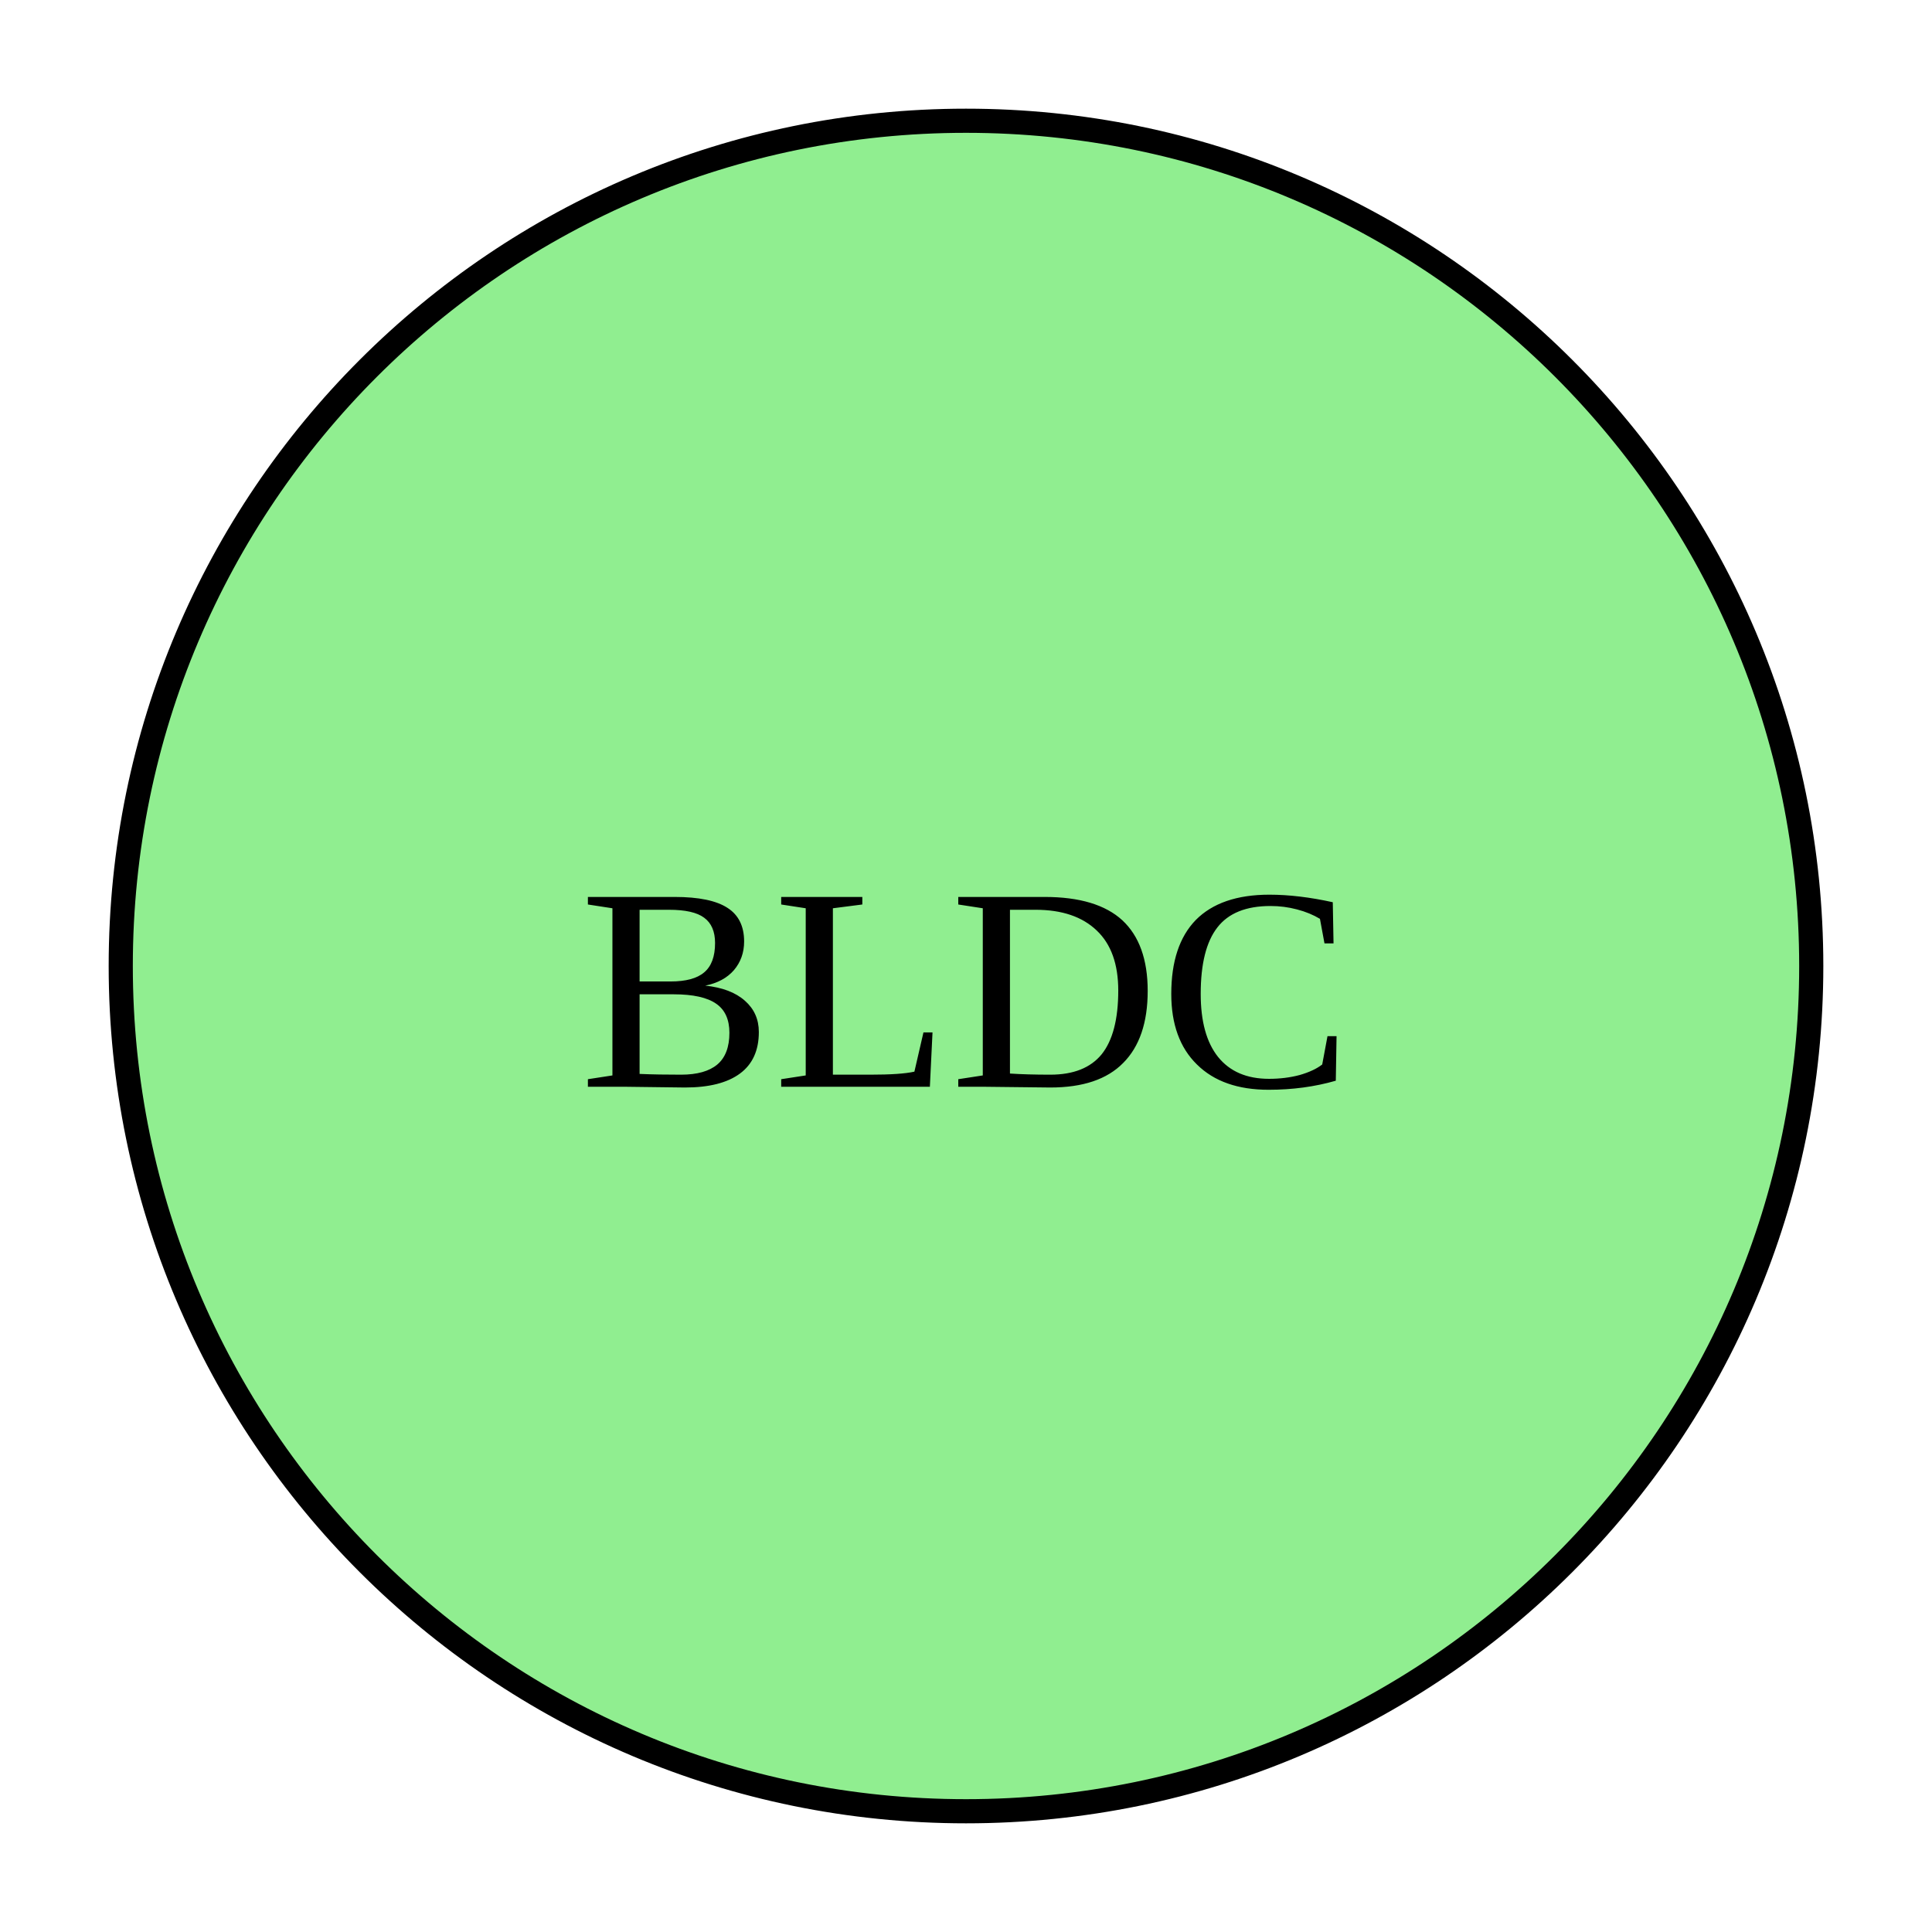
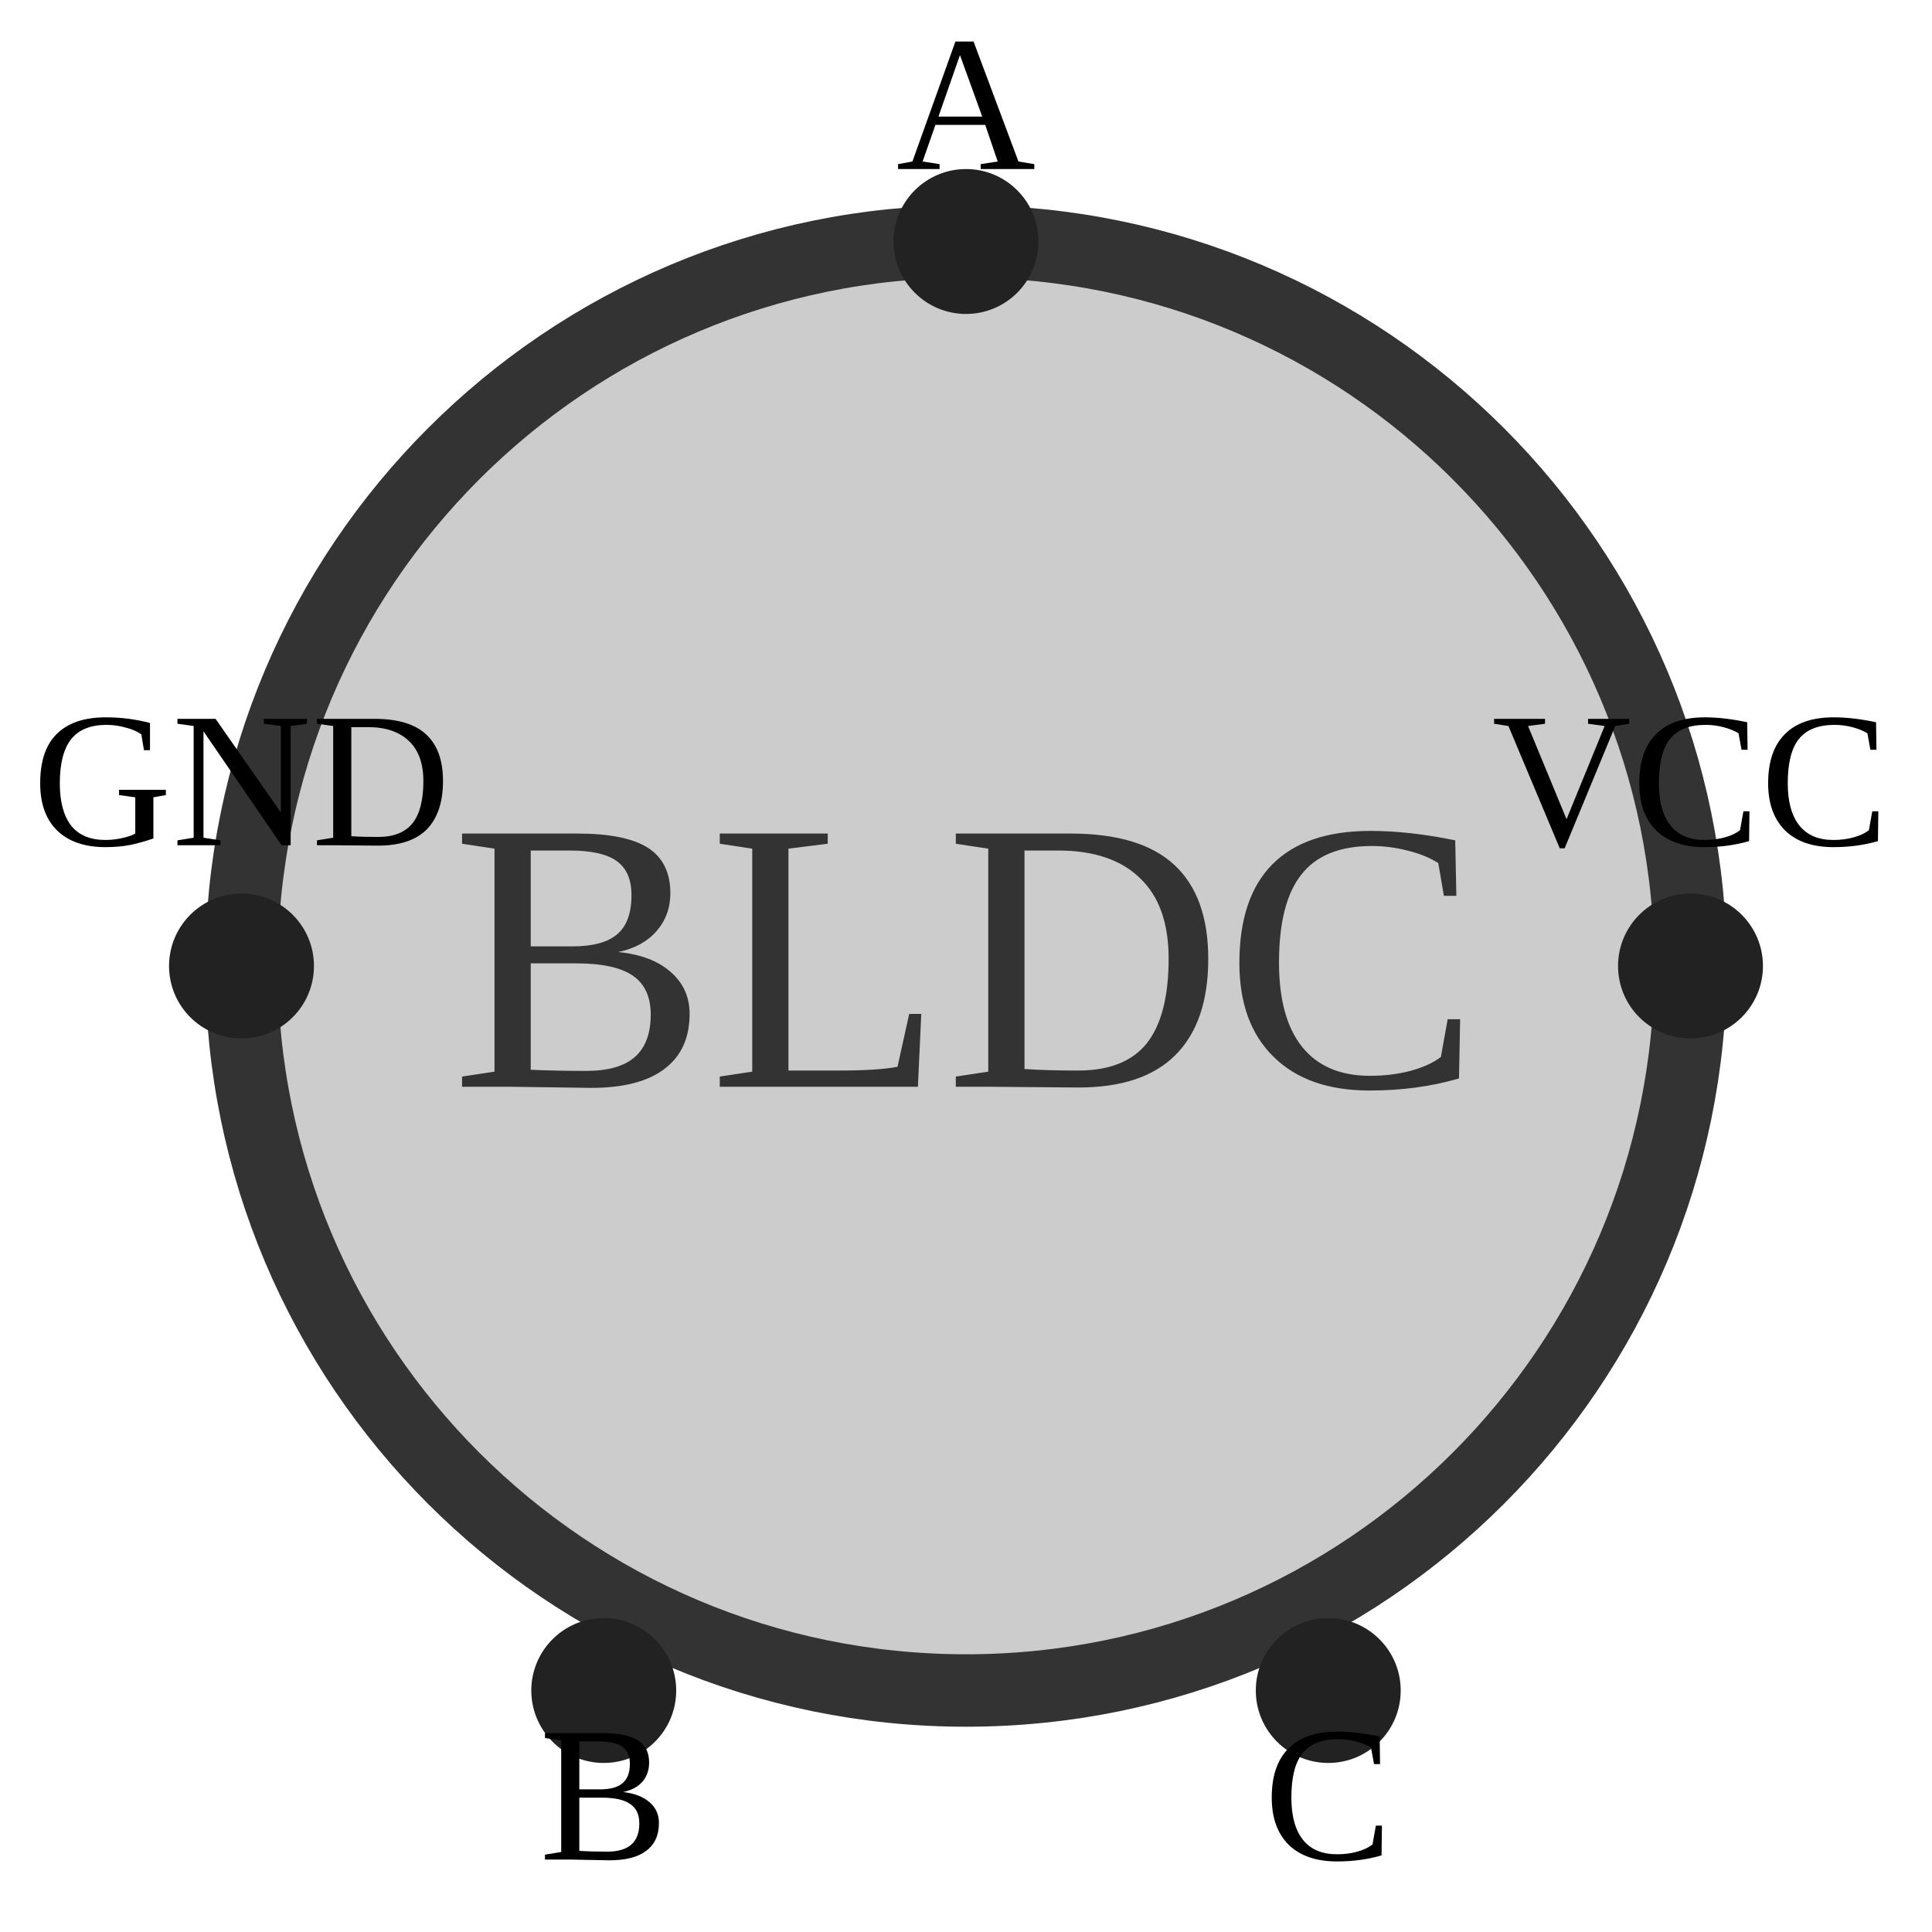
- <svg xmlns="http://www.w3.org/2000/svg" width="80" height="80">
-   <circle cx="40" cy="40" r="35" fill="lightgreen" stroke="black" />
-   <text x="40" y="45" font-size="12" text-anchor="middle">BLDC</text>
+ <svg xmlns="http://www.w3.org/2000/svg" width="80" height="80" viewBox="0 0 80 80">
+   <circle cx="40" cy="40" r="30" fill="#ccc" stroke="#333" stroke-width="3" />
+   <text x="40" y="45" font-size="16" fill="#333" text-anchor="middle">BLDC</text>
+   <circle cx="10" cy="40" r="3" fill="#222" />
+   <text x="10" y="35" font-size="8" text-anchor="middle">GND</text>
+   <circle cx="70" cy="40" r="3" fill="#222" />
+   <text x="70" y="35" font-size="8" text-anchor="middle">VCC</text>
+   <circle cx="40" cy="10" r="3" fill="#222" />
+   <text x="40" y="7" font-size="8" text-anchor="middle">A</text>
+   <circle cx="25" cy="70" r="3" fill="#222" />
+   <text x="25" y="77" font-size="8" text-anchor="middle">B</text>
+   <circle cx="55" cy="70" r="3" fill="#222" />
+   <text x="55" y="77" font-size="8" text-anchor="middle">C</text>
</svg>
